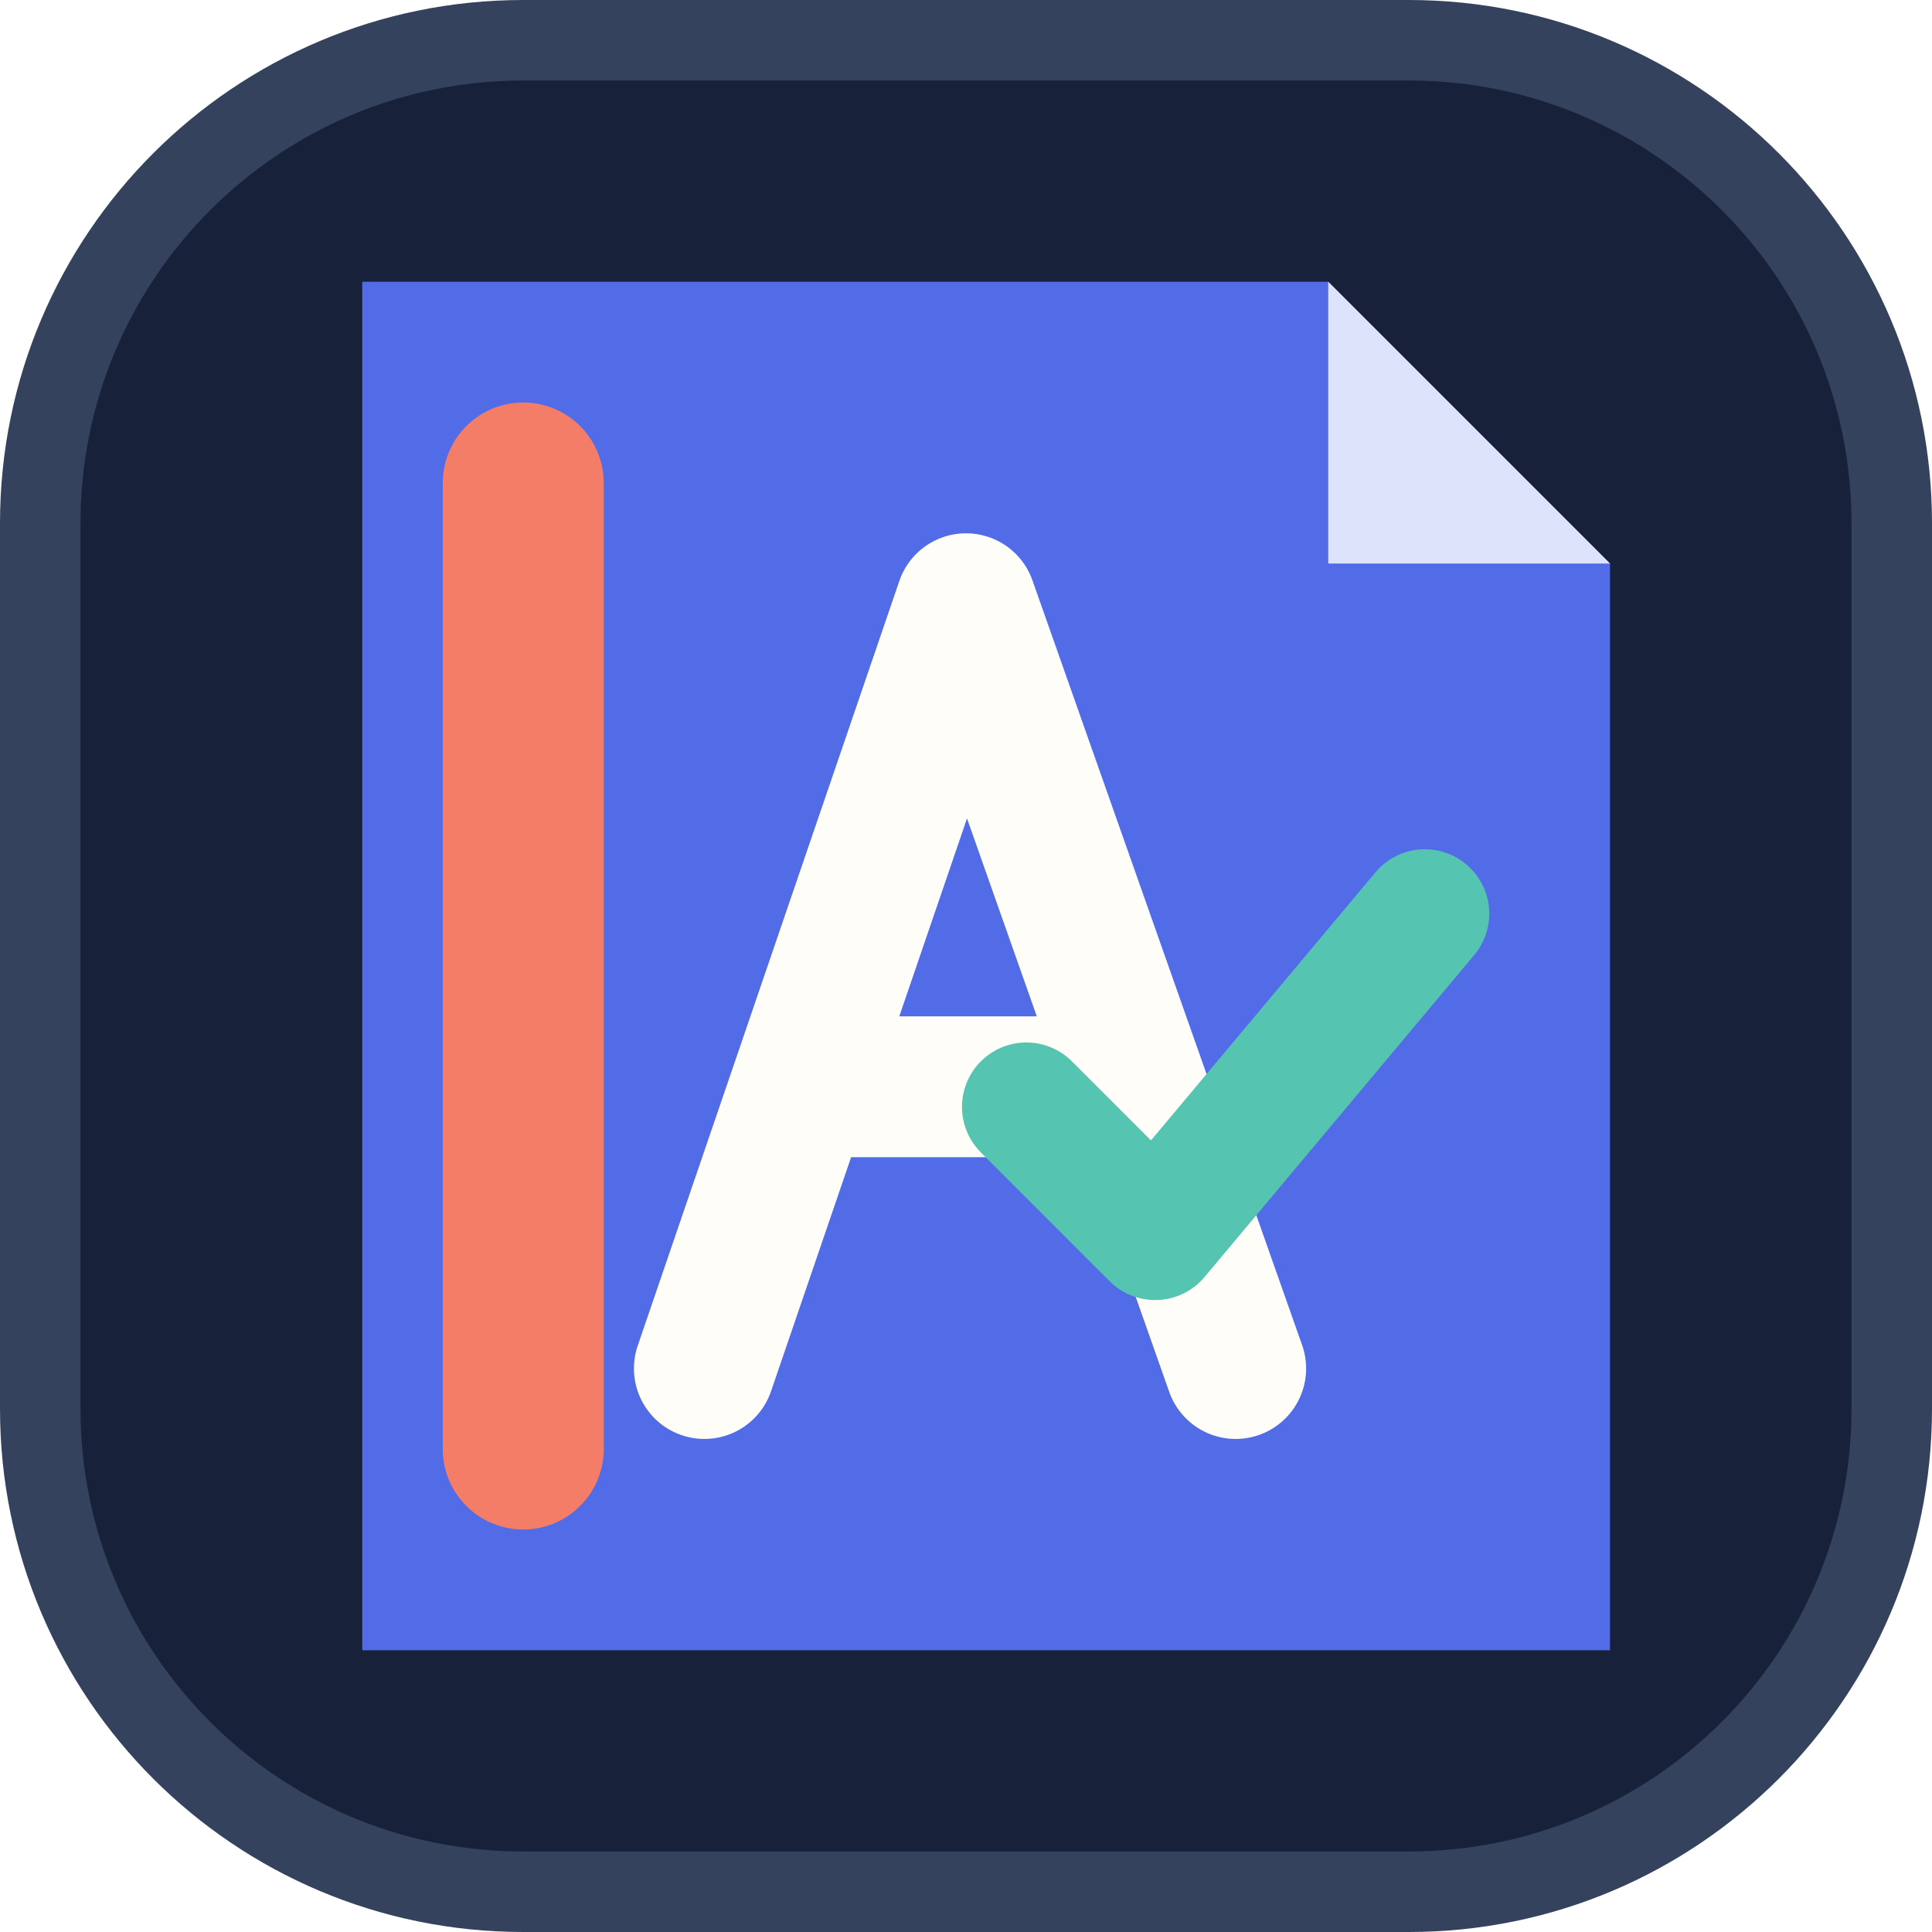
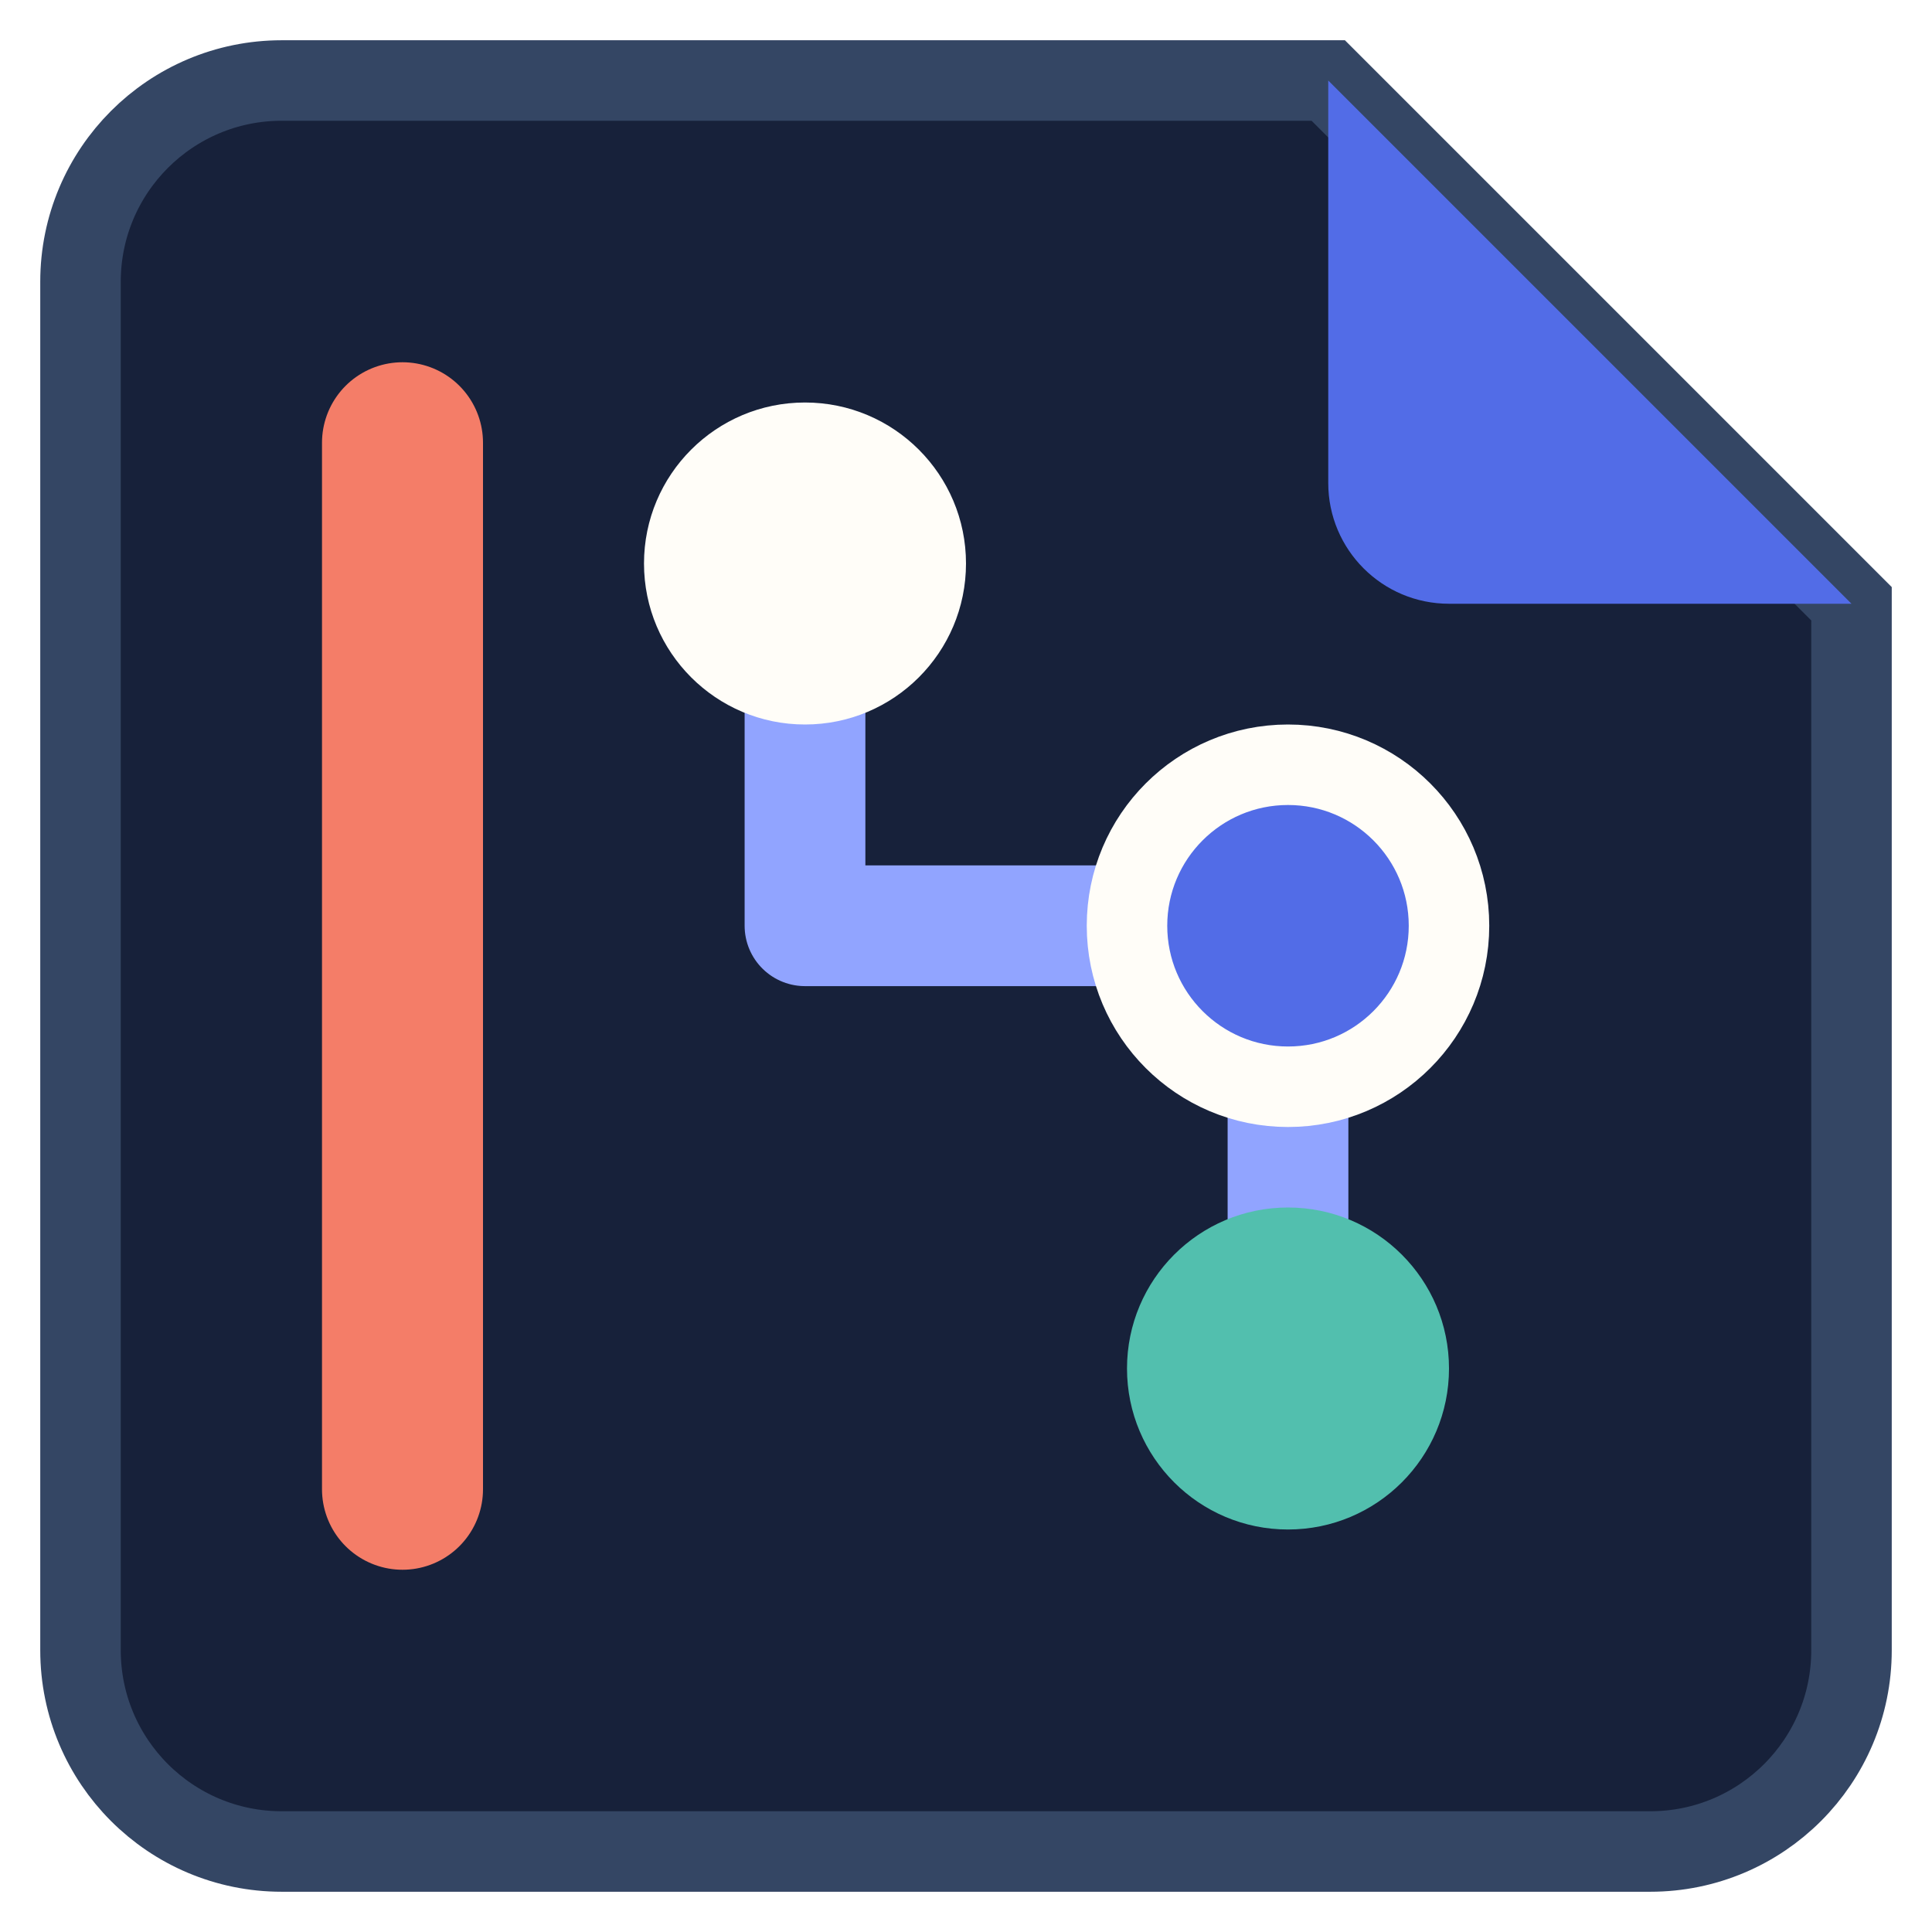
<svg xmlns="http://www.w3.org/2000/svg" viewBox="0 0 48 48" role="img" aria-labelledby="title">
-   <rect x="1" y="1" width="46" height="46" rx="12" fill="#17213A" stroke="#34425E" stroke-width="2" />
-   <path d="M9 7h24l7 7v27H9z" fill="#526CE7" />
-   <path d="M33 7v7h7z" fill="#DDE3FA" />
-   <path d="M13 12v24" stroke="#F47D68" stroke-width="4" stroke-linecap="round" />
-   <path d="M17.5 34 24 15l6.7 19M20.3 27h7.5" fill="none" stroke="#FFFDF8" stroke-width="3.5" stroke-linecap="round" stroke-linejoin="round" />
-   <path d="m25.5 27.5 3.2 3.2 6.7-8" fill="none" stroke="#55C5B2" stroke-width="3.2" stroke-linecap="round" stroke-linejoin="round" />
+   <path d="M7 2h26l13 13v26a5 5 0 0 1-5 5H7a5 5 0 0 1-5-5V7a5 5 0 0 1 5-5Z" fill="#17213A" stroke="#344664" stroke-width="2" />
+   <path d="M33 2v10a3 3 0 0 0 3 3h10Z" fill="#526CE7" />
+   <path d="M10 11v26" stroke="#F47D68" stroke-width="4" stroke-linecap="round" />
+   <path d="M20 14v9h12v11" fill="none" stroke="#91A4FF" stroke-width="3" stroke-linecap="round" stroke-linejoin="round" />
+   <circle cx="20" cy="14" r="4" fill="#FFFDF8" />
+   <circle cx="32" cy="23" r="4" fill="#526CE7" stroke="#FFFDF8" stroke-width="2" />
+   <circle cx="32" cy="34" r="4" fill="#52BFAE" />
</svg>
